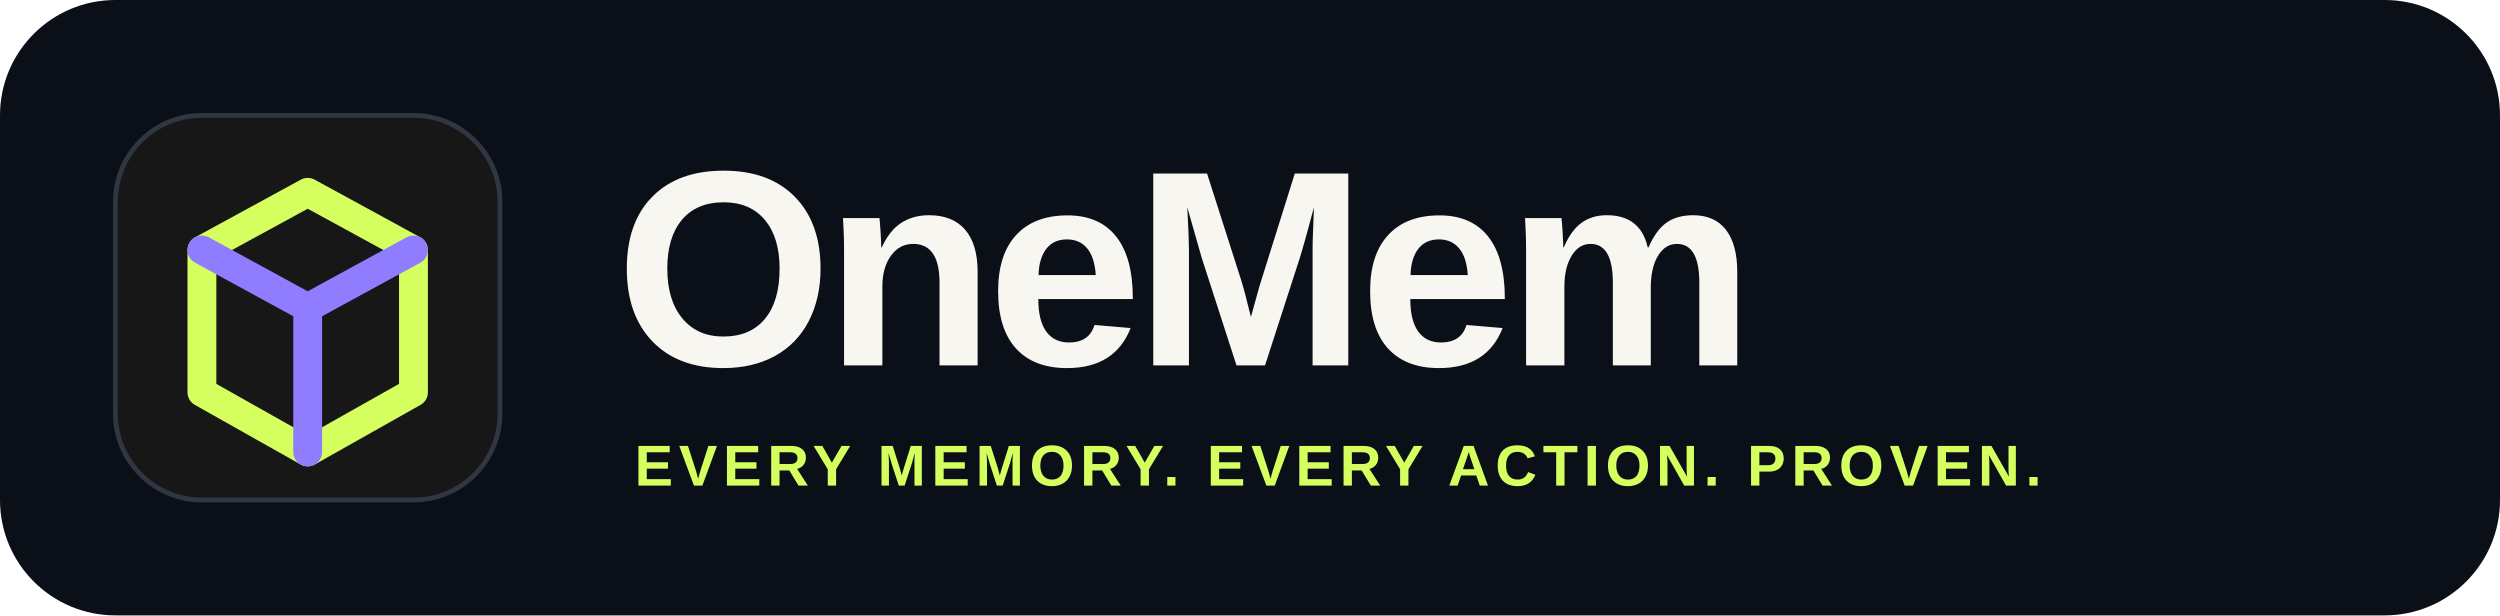
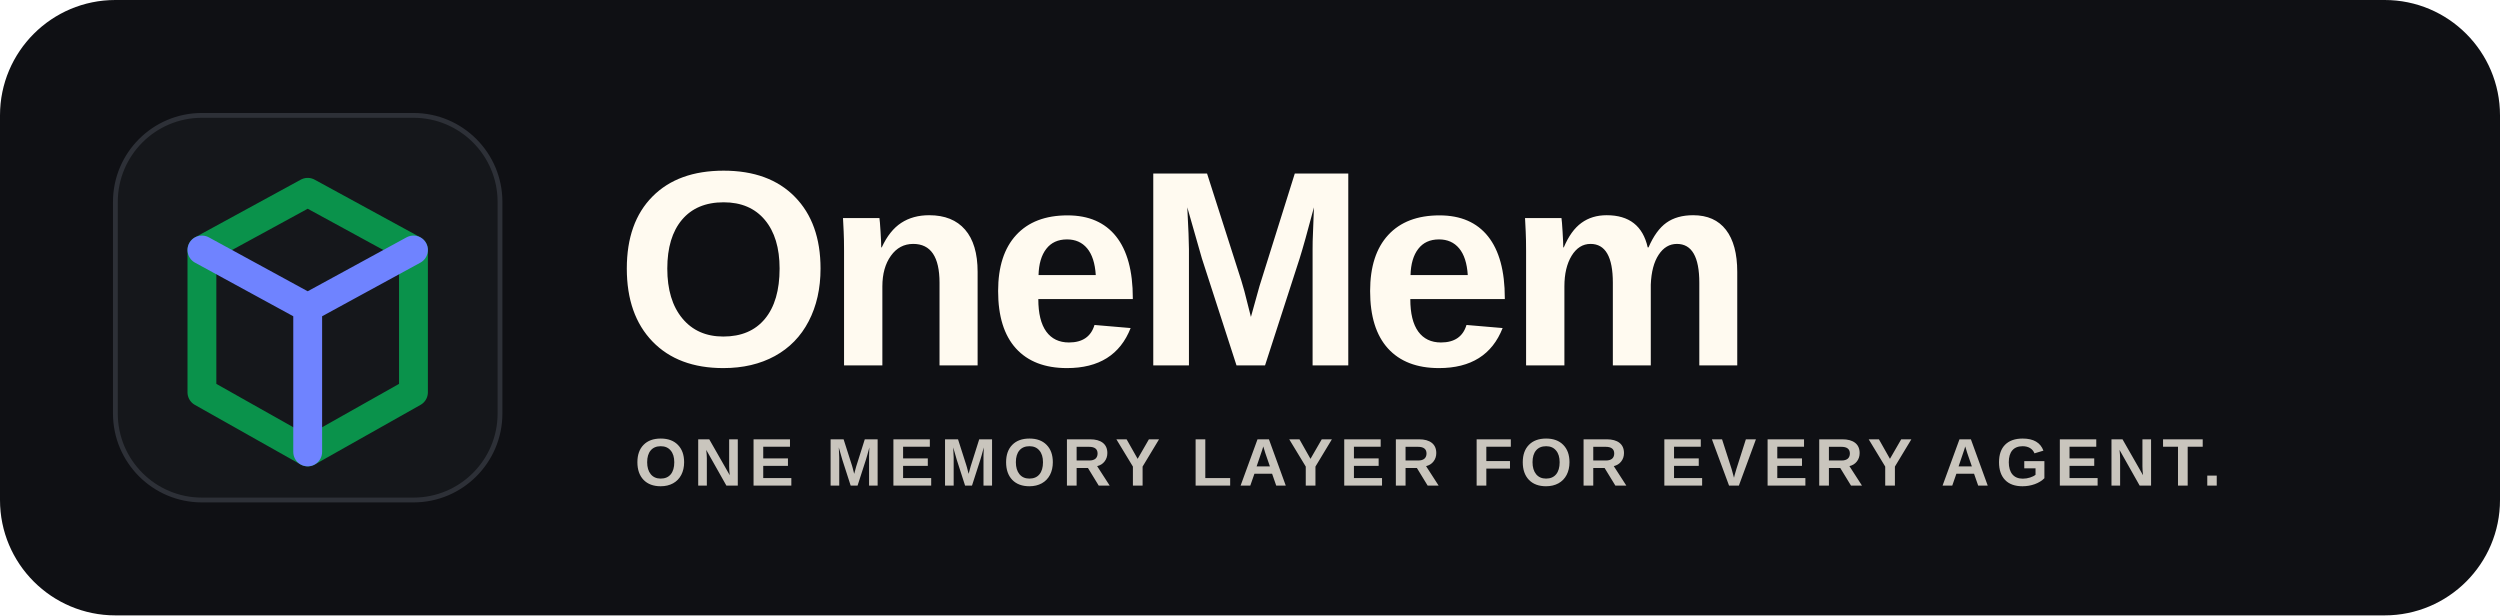
<svg xmlns="http://www.w3.org/2000/svg" width="520" height="128" viewBox="0 0 520 128" role="img" aria-labelledby="title desc">
-   <rect width="520" height="128" rx="24" fill="#0a0f18" />
-   <rect x="24" y="24" width="80" height="80" rx="18" fill="#171717" stroke="#303642" />
-   <path d="M42 52 64 40l22 12v29.6L64 94 42 81.6z" fill="none" stroke="#d4ff5e" stroke-width="6" stroke-linejoin="round" />
-   <path d="M42 52 64 64l22-12M64 64v30" fill="none" stroke="#8f7cff" stroke-width="6" stroke-linecap="round" stroke-linejoin="round" />
-   <text x="128" y="76" fill="#f8f6f0" font-family="Bricolage Grotesque, Hanken Grotesk, Arial, sans-serif" font-size="58" font-weight="800" letter-spacing="-1.6">OneMem</text>
-   <text x="132" y="101" fill="#d4ff5e" font-family="Hanken Grotesk, Arial, sans-serif" font-size="12" font-weight="800" letter-spacing="1.2">EVERY MEMORY. EVERY ACTION. PROVEN.</text>
+   <rect width="520" height="128" rx="24" fill="#0f1014" />
+   <rect x="24" y="24" width="80" height="80" rx="18" fill="#15171b" stroke="#2d3037" />
+   <path d="M42 52 64 40l22 12v29.6L64 94 42 81.6z" fill="none" stroke="#0a924b" stroke-width="6" stroke-linejoin="round" />
+   <path d="M42 52 64 64l22-12M64 64v30" fill="none" stroke="#6f83ff" stroke-width="6" stroke-linecap="round" stroke-linejoin="round" />
+   <text x="128" y="76" fill="#fffaf0" font-family="Bricolage Grotesque, Hanken Grotesk, Arial, sans-serif" font-size="58" font-weight="800" letter-spacing="-1.6">OneMem</text>
+   <text x="132" y="101" fill="#c9c5bd" font-family="Hanken Grotesk, Arial, sans-serif" font-size="14" font-weight="800" letter-spacing="1.4">ONE MEMORY LAYER FOR EVERY AGENT.</text>
</svg>
